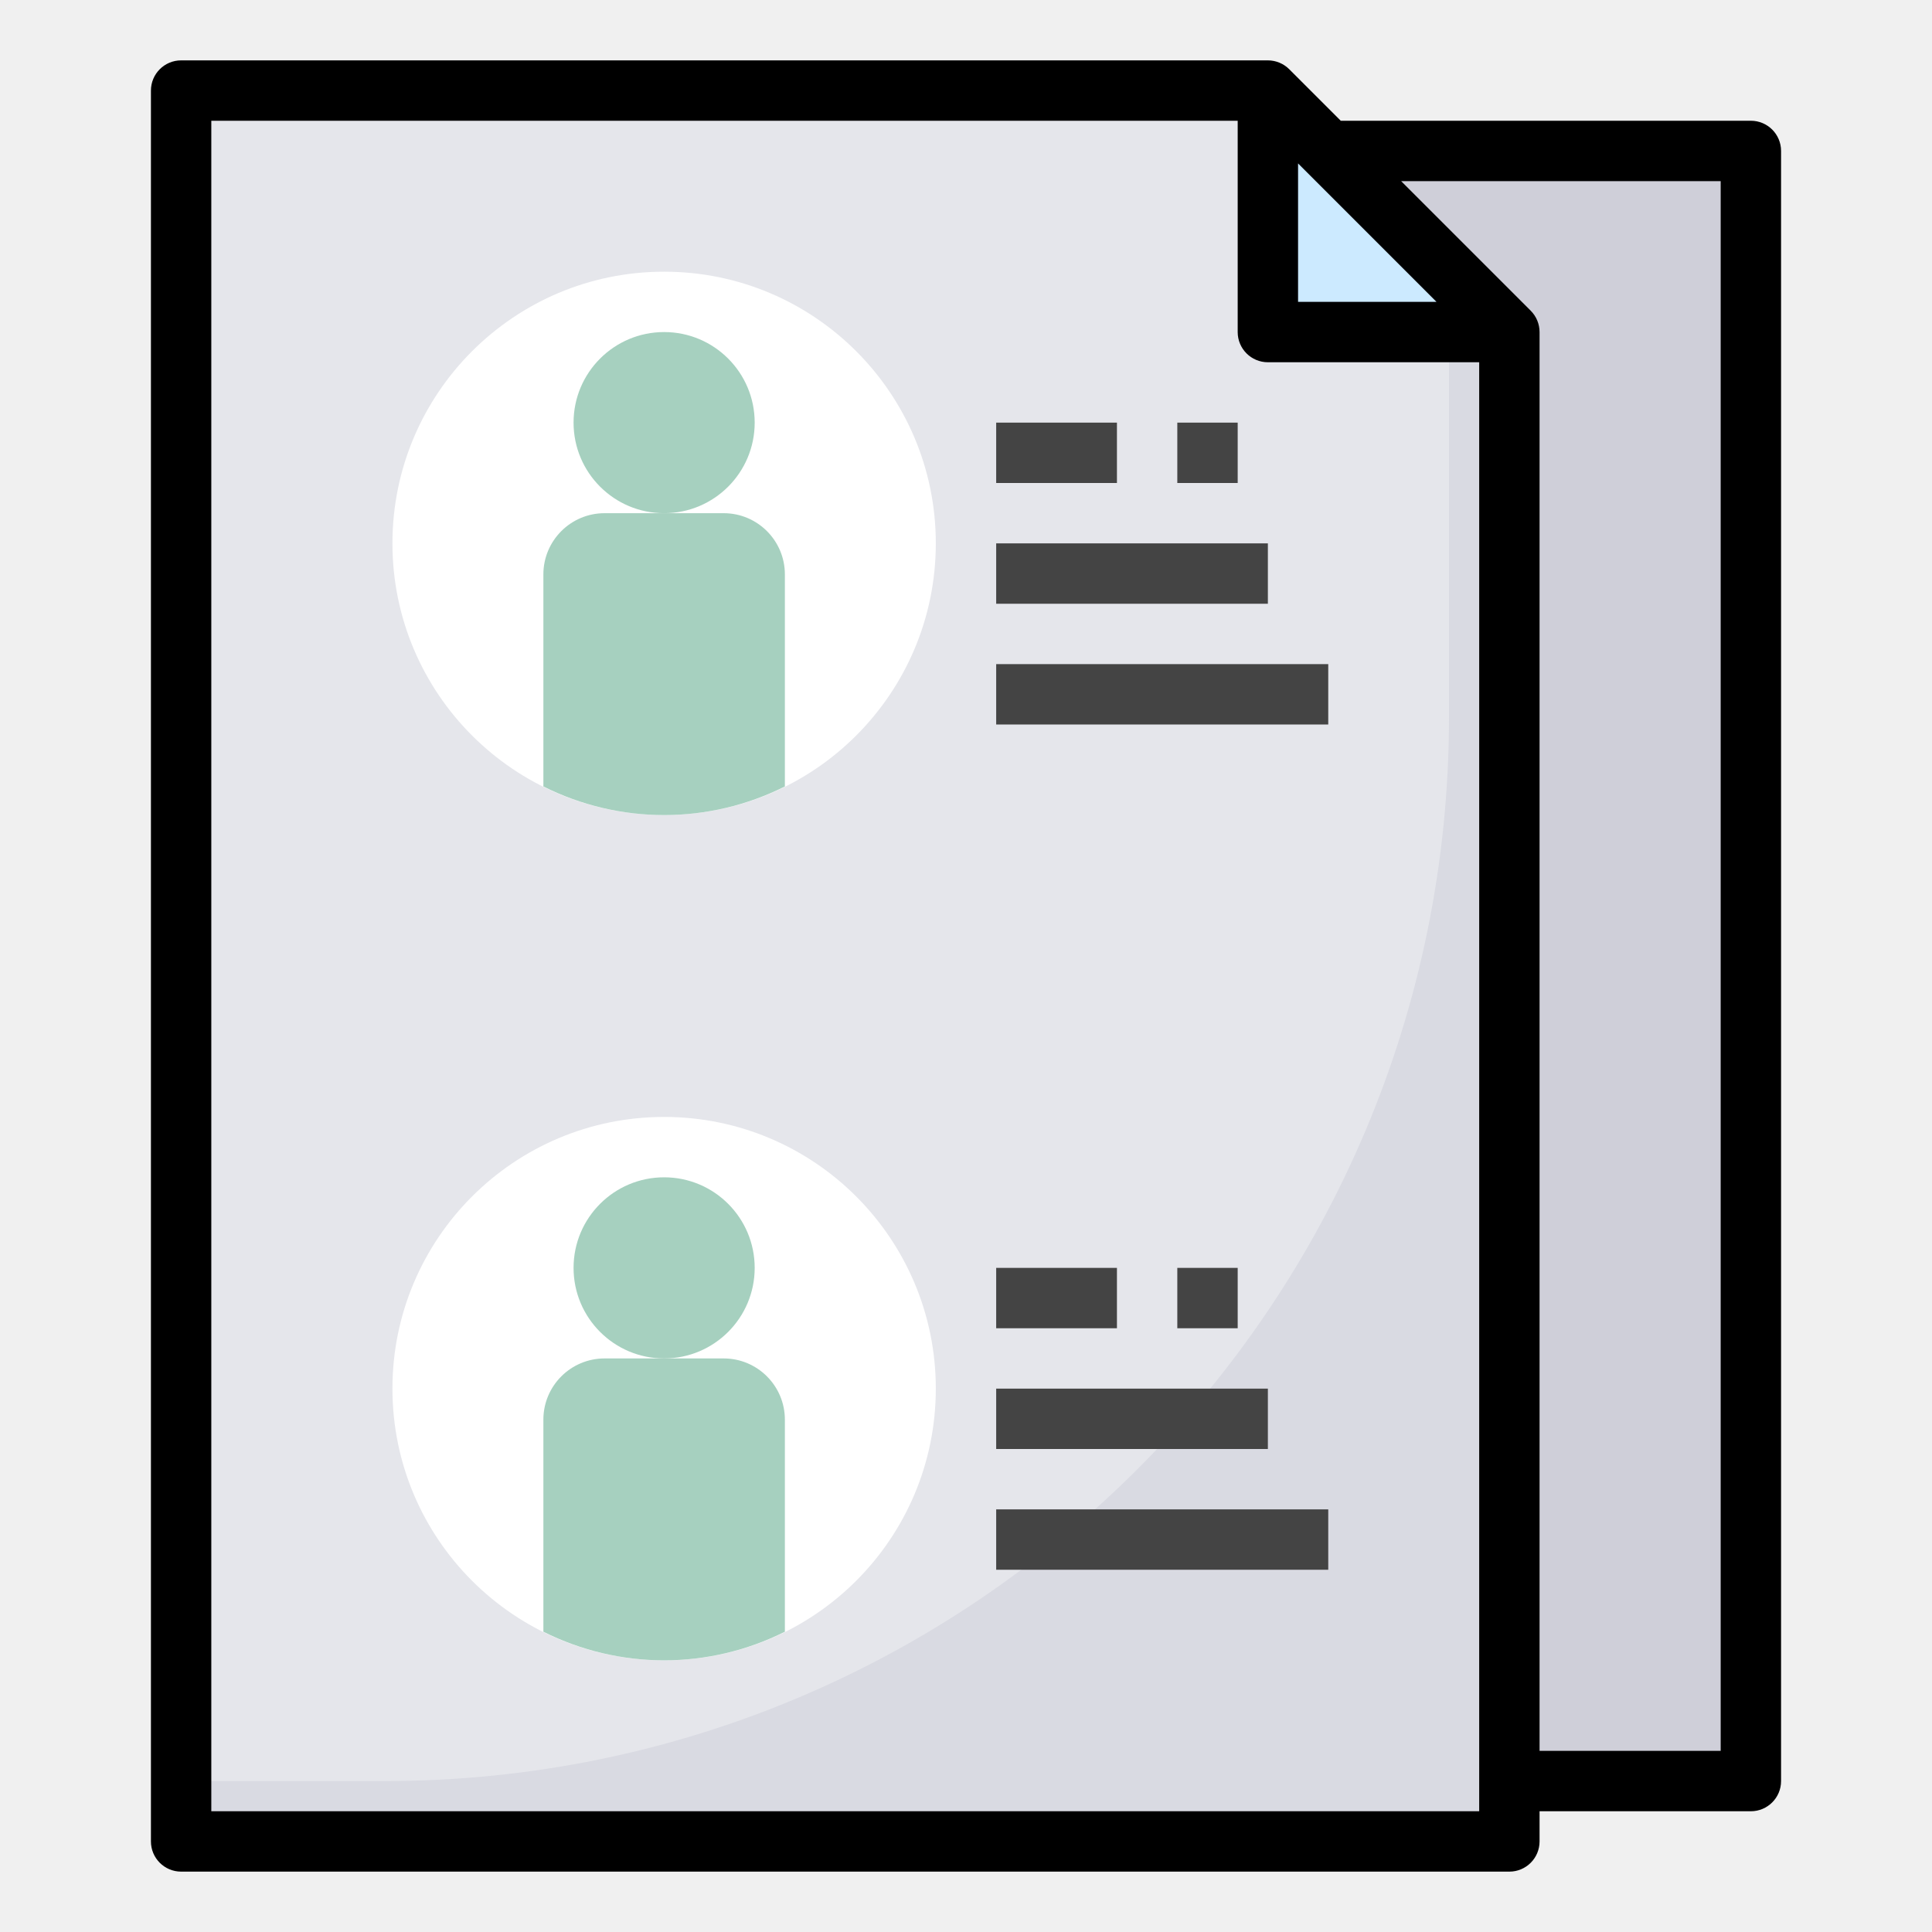
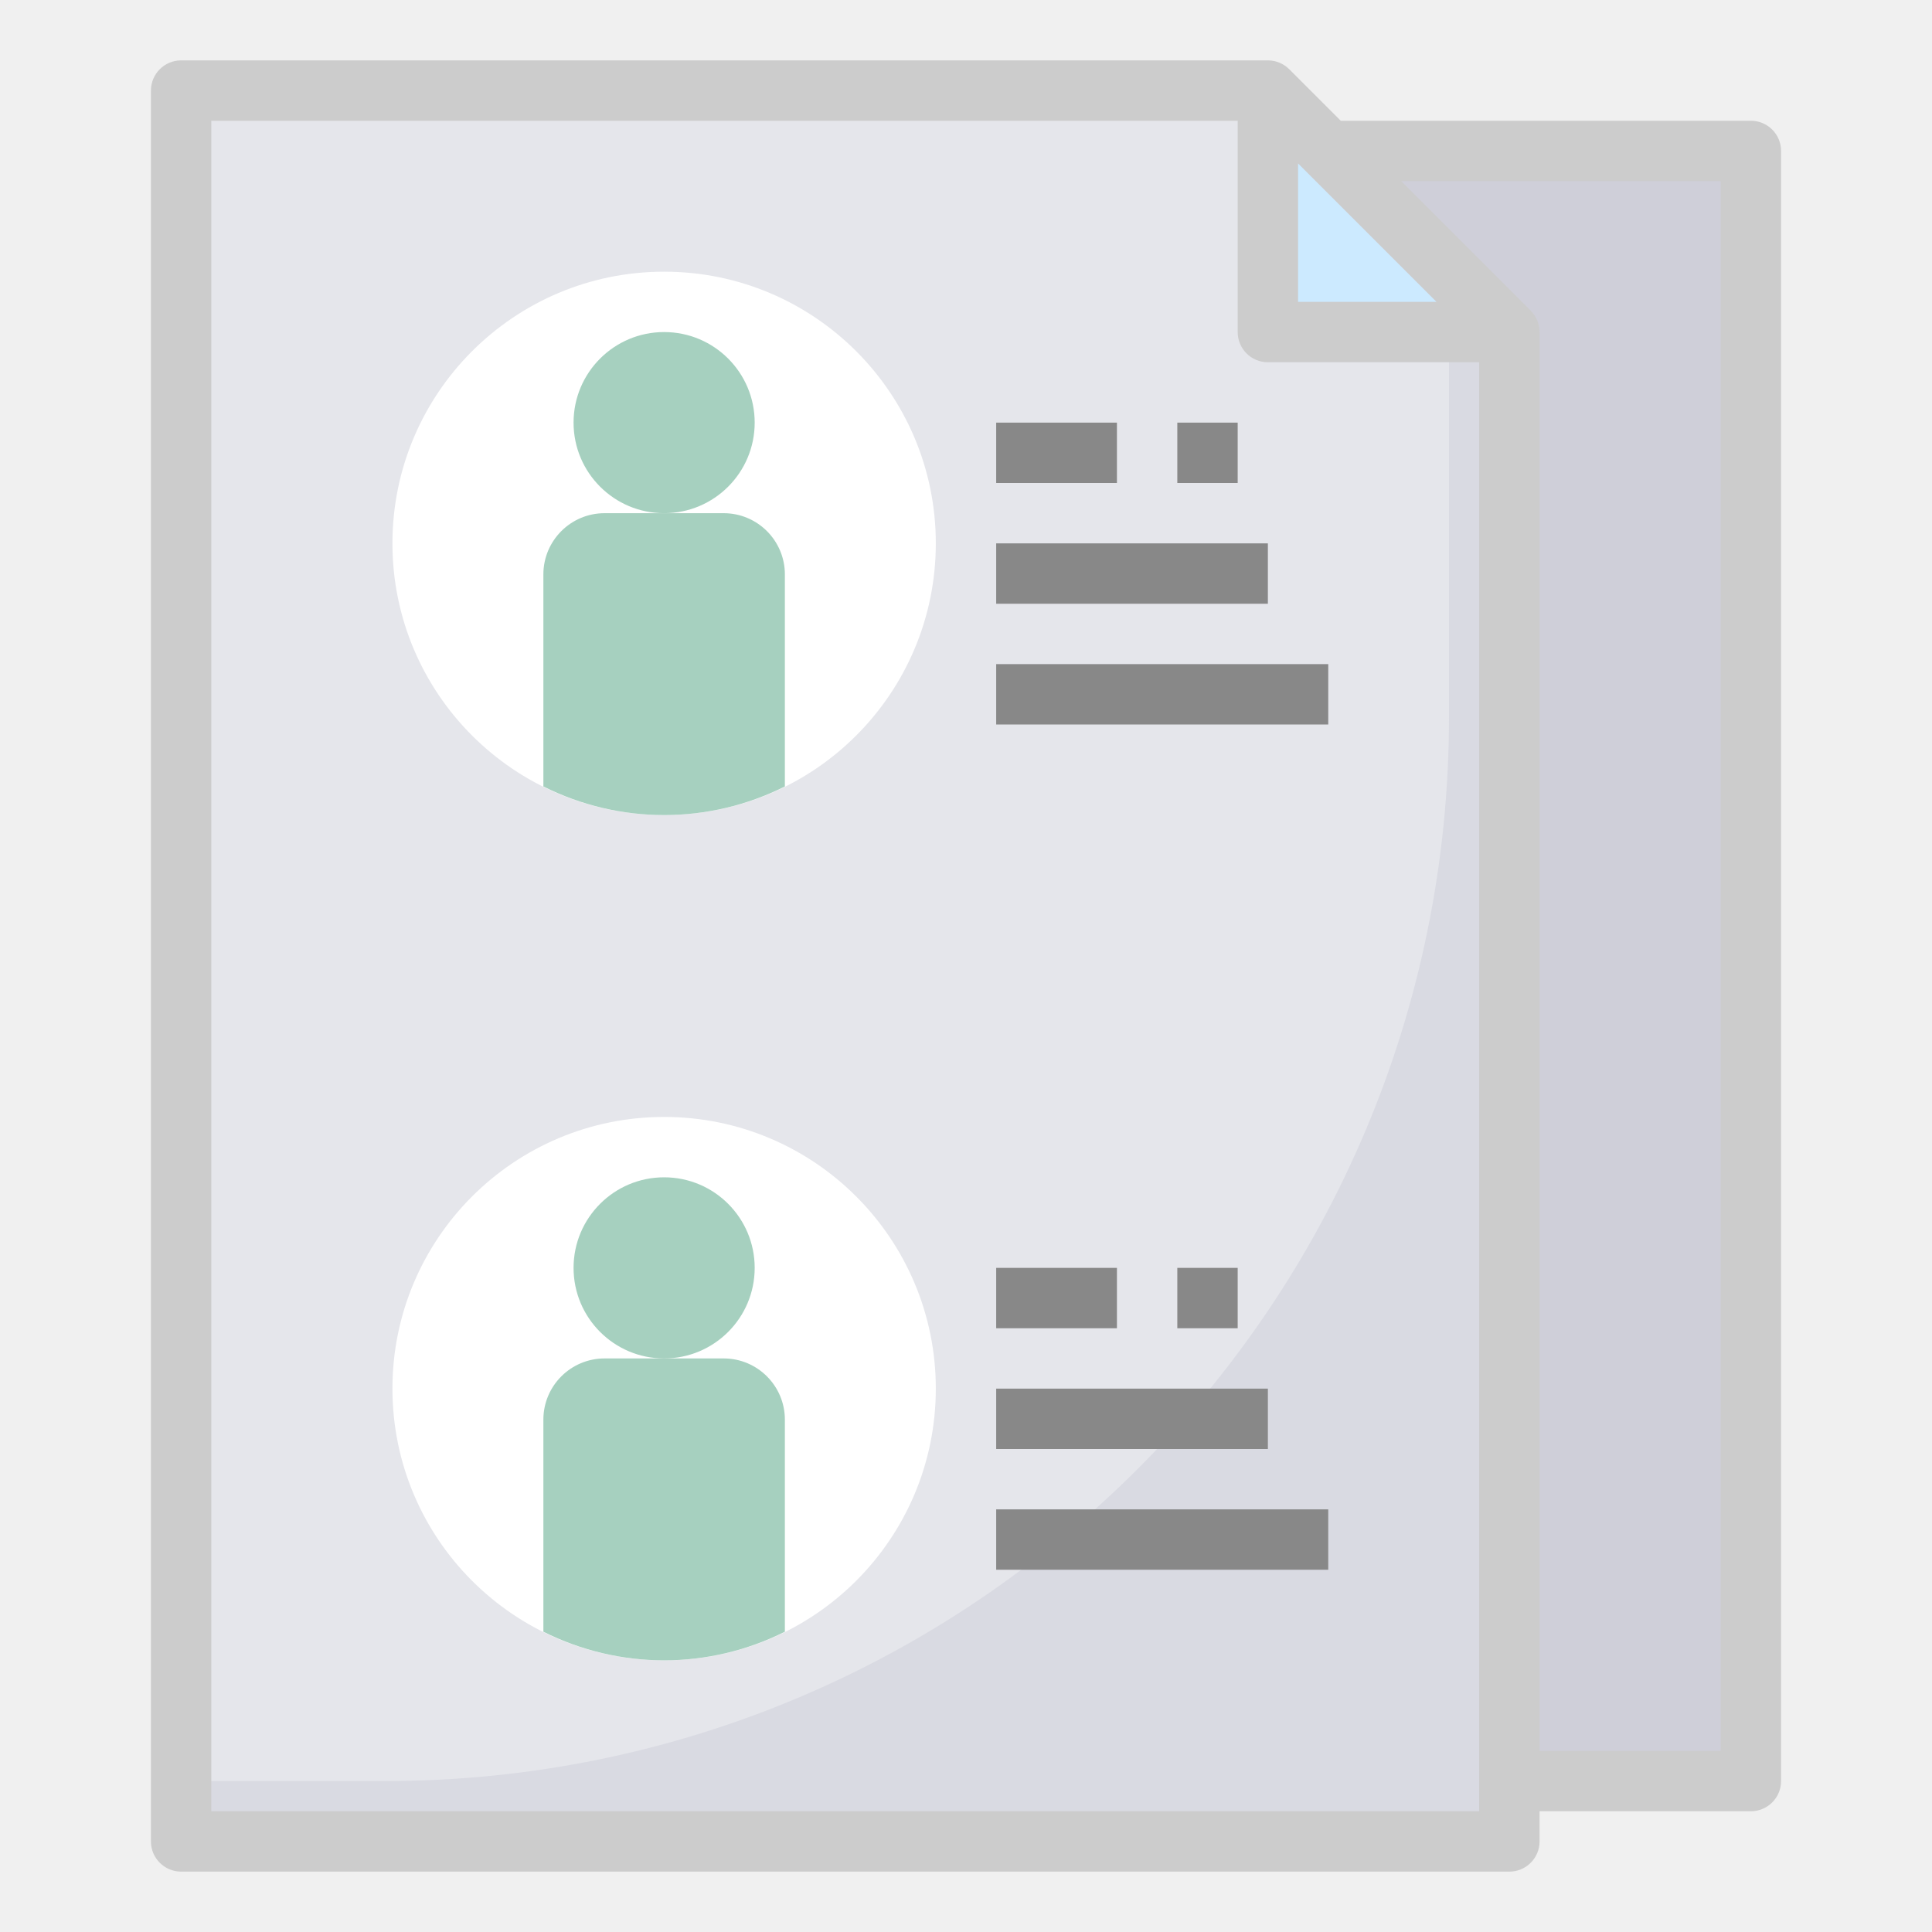
<svg xmlns="http://www.w3.org/2000/svg" id="fill" viewBox="0 0 64 64">
  <rect height="54" style="fill:#cfcfd9" width="14" x="44" y="5" />
  <polygon points="50 61 6 61 6 3 42 3 50 11 50 61" style="fill:#e5e6eb" />
  <path d="M48,9V23.743A35.257,35.257,0,0,1,12.743,59H6v2H50V11Z" style="fill:#d9dae2" />
  <circle cx="22" cy="18" r="9" style="fill:#fff" />
  <circle cx="22" cy="46" r="9" style="fill:#fff" />
  <path d="M23.972,17H20.028A2.028,2.028,0,0,0,18,19.028v7.025a8.921,8.921,0,0,0,8,0V19.028A2.028,2.028,0,0,0,23.972,17Z" style="fill:#A6D0BF" />
  <circle cx="22" cy="14" r="3" style="fill:#A6D0BF" />
-   <rect height="2" style="fill:#444" width="4" x="33" y="14" />
-   <rect height="2" style="fill:#444" width="2" x="39" y="14" />
-   <rect height="2" style="fill:#444" width="9" x="33" y="18" />
-   <rect height="2" style="fill:#444" width="11" x="33" y="22" />
+   <rect height="2" style="fill:#888" width="4" x="33" y="14" />
+   <rect height="2" style="fill:#888" width="2" x="39" y="14" />
+   <rect height="2" style="fill:#888" width="9" x="33" y="18" />
+   <rect height="2" style="fill:#888" width="11" x="33" y="22" />
  <path d="M23.972,45H20.028A2.028,2.028,0,0,0,18,47.028v7.025a8.921,8.921,0,0,0,8,0V47.028A2.028,2.028,0,0,0,23.972,45Z" style="fill:#A6D0BF" />
  <circle cx="22" cy="42" r="3" style="fill:#A6D0BF" />
-   <rect height="2" style="fill:#444" width="4" x="33" y="42" />
-   <rect height="2" style="fill:#444" width="2" x="39" y="42" />
-   <rect height="2" style="fill:#444" width="9" x="33" y="46" />
-   <rect height="2" style="fill:#444" width="11" x="33" y="50" />
+   <rect height="2" style="fill:#888" width="4" x="33" y="42" />
+   <rect height="2" style="fill:#888" width="2" x="39" y="42" />
+   <rect height="2" style="fill:#888" width="9" x="33" y="46" />
+   <rect height="2" style="fill:#888" width="11" x="33" y="50" />
  <polygon points="50 11 42 11 42 3 50 11" style="fill:#cceaff" />
-   <path d="M58,4H44.414L42.707,2.293A1,1,0,0,0,42,2H6A1,1,0,0,0,5,3V61a1,1,0,0,0,1,1H50a1,1,0,0,0,1-1V60h7a1,1,0,0,0,1-1V5A1,1,0,0,0,58,4ZM43,5.414,47.586,10H43ZM7,60V4H41v7a1,1,0,0,0,1,1h7V60Zm50-2H51V11a1,1,0,0,0-.293-.707L46.414,6H57Z" />
+   <path d="M58,4H44.414L42.707,2.293A1,1,0,0,0,42,2H6A1,1,0,0,0,5,3V61a1,1,0,0,0,1,1H50a1,1,0,0,0,1-1V60h7a1,1,0,0,0,1-1V5A1,1,0,0,0,58,4ZM43,5.414,47.586,10H43ZM7,60V4H41v7a1,1,0,0,0,1,1h7V60Zm50-2H51V11a1,1,0,0,0-.293-.707L46.414,6H57Z" style="fill:#ccc" />
</svg>
